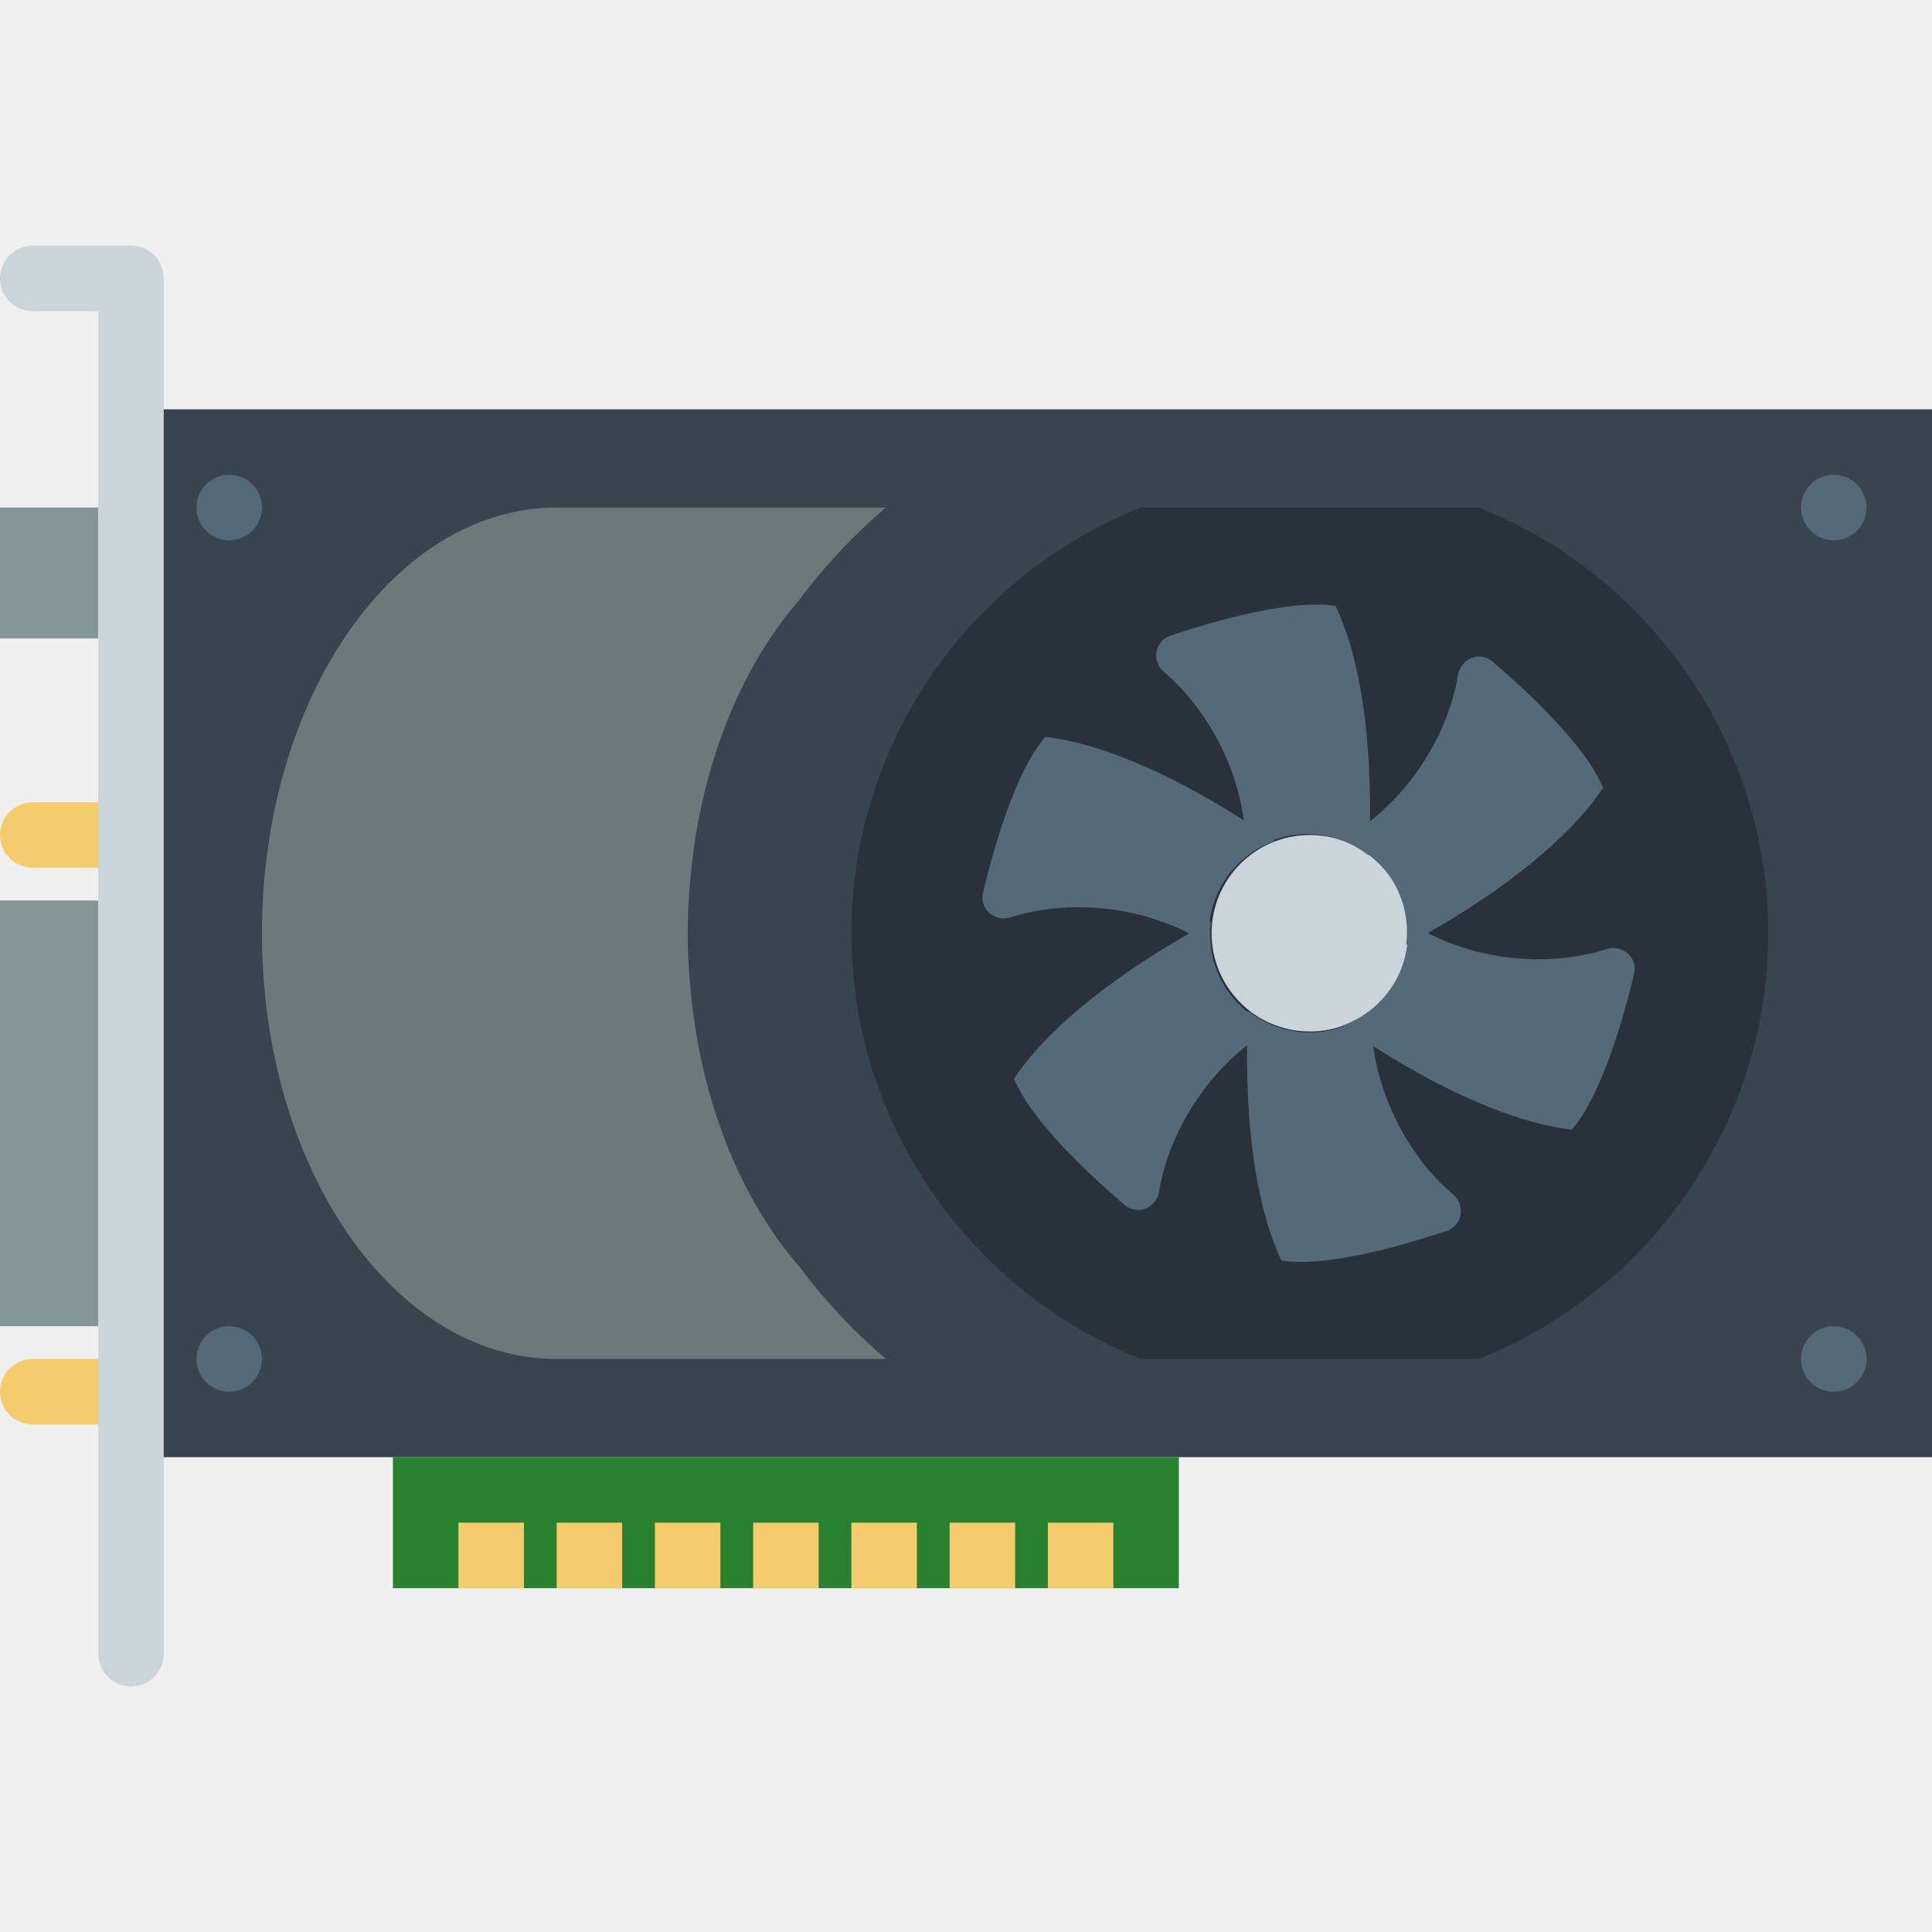
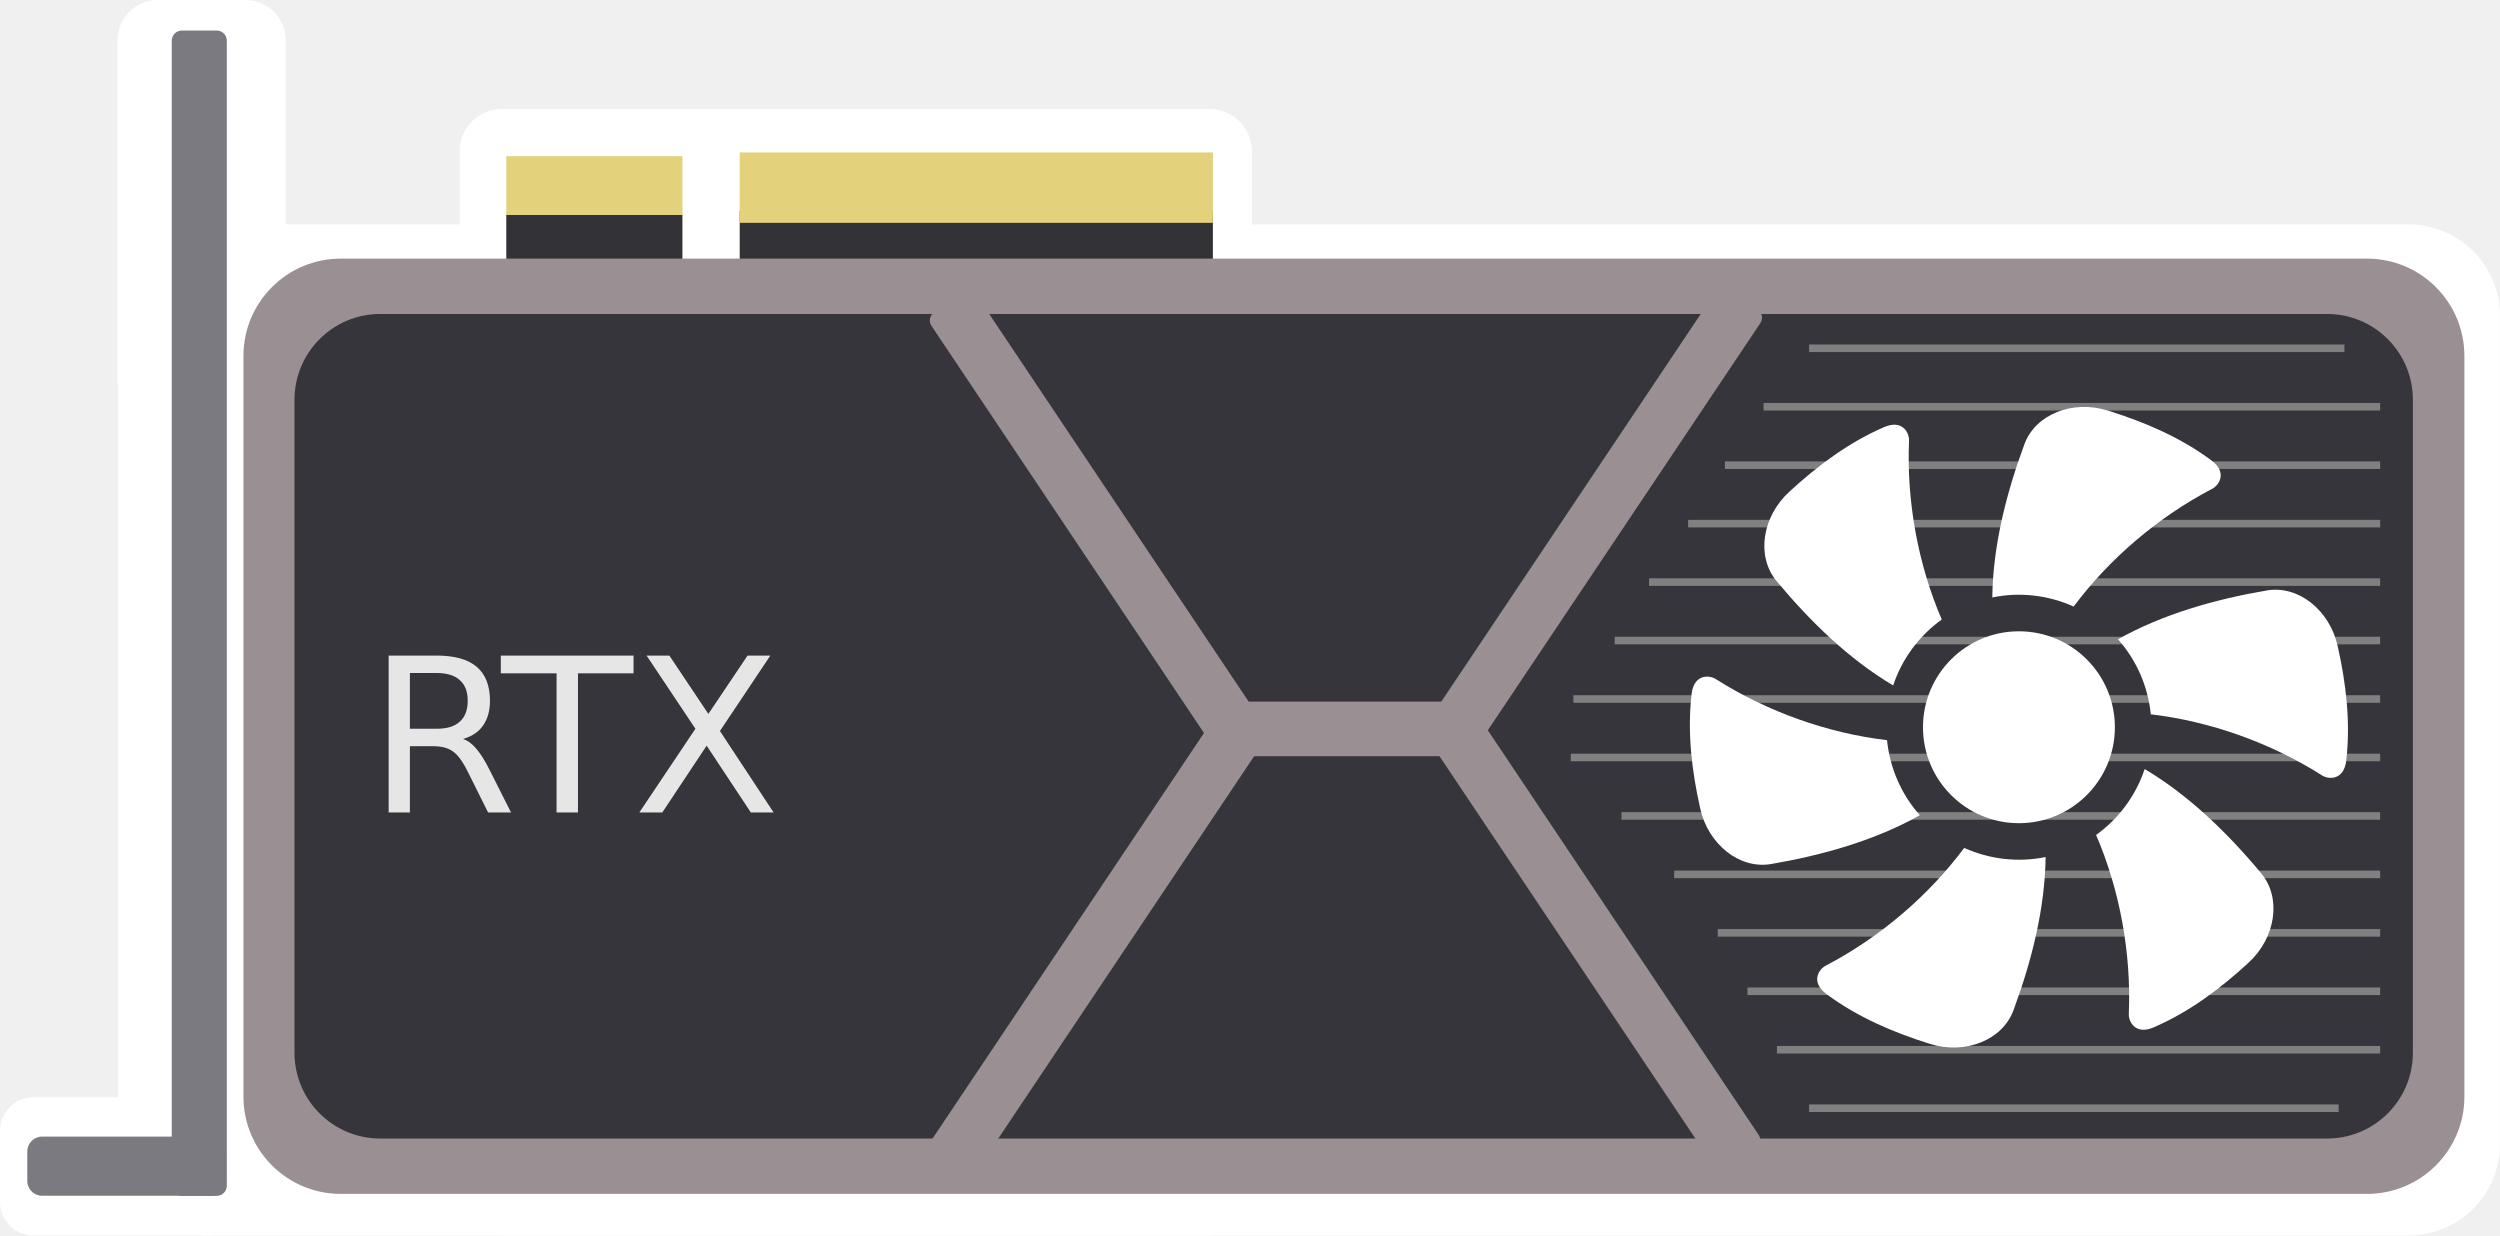
- <svg xmlns="http://www.w3.org/2000/svg" version="1.1" id="Capa_1" viewBox="0 0 59 59" xml:space="preserve">
-   <rect x="4" y="12.5" style="fill:#38454F;" width="55" height="32" />
-   <circle style="fill:#546A79;" cx="7" cy="15.5" r="1" />
-   <circle style="fill:#546A79;" cx="7" cy="41.5" r="1" />
-   <circle style="fill:#546A79;" cx="56" cy="15.5" r="1" />
-   <circle style="fill:#546A79;" cx="56" cy="41.5" r="1" />
-   <rect y="27.5" style="fill:#839594;" width="3" height="13" />
-   <path style="fill:#F3CC6D;" d="M3,26.5H1c-0.553,0-1-0.447-1-1s0.447-1,1-1h2c0.553,0,1,0.447,1,1S3.553,26.5,3,26.5z" />
-   <path style="fill:#F3CC6D;" d="M3,43.5H1c-0.553,0-1-0.447-1-1s0.447-1,1-1h2c0.553,0,1,0.447,1,1S3.553,43.5,3,43.5z" />
-   <rect y="15.5" style="fill:#839594;" width="3" height="4" />
-   <g>
-     <rect x="12" y="44.5" style="fill:#28812F;" width="24" height="4" />
+ <svg xmlns="http://www.w3.org/2000/svg" width="33.867mm" height="16.737mm" viewBox="0 0 33.867 16.737" version="1.1" id="svg19681">
+   <defs id="defs19678" />
+   <g id="layer1" transform="translate(-128.5348,-58.75411)">
+     <g id="g20623" transform="matrix(0.974845,0,0,0.974845,3.233295,1.47796)">
+       <g id="g20577" style="fill:#ffffff">
+         <rect style="fill:#ffffff;stroke-width:0.125" id="rect20571" width="5.832" height="2.339" x="58.754" y="-132.506" ry="0.563" transform="rotate(90)" />
+         <rect style="fill:#ffffff;stroke-width:0.086" id="rect20569" width="3.326" height="1.918" x="128.535" y="74.003" ry="0.462" />
+         <rect style="fill:#ffffff;stroke-width:0.445" id="rect20567" width="11.008" height="15.654" x="134.923" y="60.269" ry="0.586" />
+         <rect style="fill:#ffffff;stroke-width:0.73" id="rect20565" width="33.1" height="14.051" x="130.175" y="61.872" ry="1.271" />
+       </g>
+       <g id="g19676" transform="matrix(0.1535124,0,0,0.1535124,-211.5661,204.0507)">
+         <g id="g19308" transform="translate(1503.566,-573.5766)">
+           <rect style="fill:#7b7a80;fill-opacity:1;stroke-width:0.17" id="rect1247" width="4.981" height="105.488" x="727.445" y="-370.14" ry="0.909" />
+           <rect style="fill:#7b7a80;fill-opacity:1;stroke-width:0.224" id="rect1249" width="18" height="5.356" x="714.366" y="-270.017" ry="1.344" />
+         </g>
+         <rect style="fill:#333236;fill-opacity:1;stroke-width:0.361" id="rect1251" width="15.944" height="5.322" x="2261.293" y="-927.052" />
+         <rect style="fill:#333236;fill-opacity:1;stroke-width:0.265" id="rect1253" width="42.834" height="6.373" x="2282.422" y="-927.389" />
+         <rect style="fill:#9a8f93;fill-opacity:1;stroke-width:0.313" id="rect18181" width="201.046" height="84.662" x="2237.499" y="-923.069" ry="8.807" />
+         <rect style="fill:#36353b;fill-opacity:1;stroke-width:0.287" id="rect1193" width="191.762" height="74.641" x="2242.12" y="-918.059" ry="7.764" />
+         <rect style="fill:#e4d17b;fill-opacity:1;stroke-width:0.361" id="rect1257" width="15.944" height="5.322" x="2261.293" y="-932.343" />
+         <rect style="fill:#e4d17b;fill-opacity:1;stroke-width:0.265" id="rect1259" width="42.834" height="6.373" x="2282.422" y="-932.681" />
+         <text xml:space="preserve" style="font-style:normal;font-variant:normal;font-weight:normal;font-stretch:normal;font-size:19.481px;font-family:'DejaVu Sans';-inkscape-font-specification:'DejaVu Sans';fill:#e6e6e6;fill-opacity:1;stroke-width:1.623" x="2248.74" y="-872.932" id="text1650">
+           <tspan id="tspan1648" style="font-style:normal;font-variant:normal;font-weight:normal;font-stretch:normal;font-family:'DejaVu Sans';-inkscape-font-specification:'DejaVu Sans';stroke-width:1.623" x="2248.74" y="-872.932">RTX</tspan>
+         </text>
+         <rect style="fill:#9a8f93;fill-opacity:1;stroke-width:0.328" id="rect19296" width="48.088" height="4.943" x="516.253" y="-2426.189" ry="0.86" transform="rotate(56.20553)" />
+         <rect style="fill:#9a8f93;fill-opacity:1;stroke-width:0.328" id="rect19298" width="48.088" height="4.943" x="1979.376" y="-1447.108" ry="0.86" transform="matrix(0.5562154,-0.8310382,-0.8310382,-0.5562154,0,0)" />
+         <rect style="fill:#9a8f93;fill-opacity:1;stroke-width:0.221" id="rect19300" width="21.81" height="4.943" x="2325.247" y="-882.971" ry="0.86" />
+         <rect style="fill:#9a8f93;fill-opacity:1;stroke-width:0.328" id="rect19302" width="48.088" height="4.943" x="-2084.033" y="1458.438" ry="0.86" transform="matrix(-0.5562154,0.8310382,0.8310382,0.5562154,0,0)" />
+         <rect style="fill:#9a8f93;fill-opacity:1;stroke-width:0.328" id="rect19304" width="48.088" height="4.943" x="-620.498" y="2437.795" ry="0.86" transform="rotate(-123.7945)" />
+         <rect style="fill:#808080;fill-opacity:1;stroke-width:0.165" id="rect19310" width="48.462" height="0.685" x="2379.225" y="-915.297" ry="0" />
+         <rect style="fill:#808080;fill-opacity:1;stroke-width:0.178" id="rect19368" width="55.815" height="0.685" x="2375.104" y="-910.005" ry="0" />
+         <rect style="fill:#808080;fill-opacity:1;stroke-width:0.183" id="rect19370" width="59.315" height="0.685" x="2371.604" y="-904.714" ry="0" />
+         <rect style="fill:#808080;fill-opacity:1;stroke-width:0.188" id="rect19372" width="62.646" height="0.685" x="2368.274" y="-899.422" ry="0" />
+         <rect style="fill:#808080;fill-opacity:1;stroke-width:0.193" id="rect19374" width="66.182" height="0.685" x="2364.737" y="-894.13" ry="0" />
+         <rect style="fill:#808080;fill-opacity:1;stroke-width:0.198" id="rect19376" width="69.292" height="0.685" x="2361.627" y="-888.839" ry="0" />
+         <rect style="fill:#808080;fill-opacity:1;stroke-width:0.203" id="rect19378" width="73.031" height="0.685" x="2357.888" y="-883.547" ry="0" />
+         <rect style="fill:#808080;fill-opacity:1;stroke-width:0.203" id="rect19380" width="73.264" height="0.685" x="2357.655" y="-878.255" ry="0" />
+         <rect style="fill:#808080;fill-opacity:1;stroke-width:0.197" id="rect19382" width="68.676" height="0.685" x="2362.243" y="-872.964" ry="0" />
+         <rect style="fill:#808080;fill-opacity:1;stroke-width:0.19" id="rect19384" width="63.907" height="0.685" x="2367.012" y="-867.672" ry="0" />
+         <rect style="fill:#808080;fill-opacity:1;stroke-width:0.184" id="rect19386" width="59.964" height="0.685" x="2370.956" y="-862.38" ry="0" />
+         <rect style="fill:#808080;fill-opacity:1;stroke-width:0.18" id="rect19388" width="57.27" height="0.685" x="2373.649" y="-857.089" ry="0" />
+         <rect style="fill:#808080;fill-opacity:1;stroke-width:0.176" id="rect19390" width="54.606" height="0.685" x="2376.313" y="-851.797" ry="0" />
+         <rect style="fill:#808080;fill-opacity:1;stroke-width:0.165" id="rect19392" width="47.936" height="0.685" x="2379.225" y="-846.505" ry="0" />
+         <g id="g1518" style="fill:#ffffff" transform="matrix(1.277219,0,0,1.277219,1710.711,-945.8871)">
+           <path class="st0" d="m 529.374,48.115 c 0.63,-1.899 1.851,-3.528 3.443,-4.673 -1.661,-3.85 -2.503,-8.336 -2.32,-12.678 0.024,-0.573 -0.481,-1.512 -1.759,-0.96 -2.532,1.093 -4.737,2.752 -6.739,4.594 -1.912,1.761 -2.344,4.568 -0.895,6.314 2.401,2.89 5.165,5.563 8.269,7.403 z" id="path1470" style="fill:#ffffff;stroke-width:0.112" />
+           <path class="st0" d="m 542.166,42.525 c 2.505,-3.365 5.968,-6.337 9.82,-8.348 0.51,-0.266 1.07,-1.173 -0.049,-2.006 -2.211,-1.645 -4.751,-2.726 -7.346,-3.537 -2.483,-0.777 -5.128,0.253 -5.915,2.383 -1.304,3.522 -2.236,7.254 -2.277,10.862 1.959,-0.405 3.979,-0.161 5.766,0.646 z" id="path1472" style="fill:#ffffff;stroke-width:0.112" />
+           <path class="st0" d="m 555.853,41.384 c -3.704,0.633 -7.401,1.691 -10.546,3.459 1.331,1.495 2.13,3.367 2.326,5.319 4.166,0.486 8.471,2.001 12.138,4.33 0.485,0.308 1.551,0.34 1.712,-1.046 0.32,-2.737 -0.012,-5.477 -0.607,-8.131 -0.571,-2.538 -2.784,-4.315 -5.022,-3.932 z" id="path1474" style="fill:#ffffff;stroke-width:0.112" />
+           <path class="st0" d="m 547.198,54.041 c -0.63,1.897 -1.851,3.527 -3.443,4.672 1.661,3.85 2.503,8.336 2.319,12.678 -0.024,0.573 0.481,1.512 1.761,0.96 2.53,-1.094 4.737,-2.752 6.736,-4.594 1.912,-1.761 2.344,-4.568 0.895,-6.314 -2.399,-2.889 -5.165,-5.563 -8.269,-7.402 z" id="path1476" style="fill:#ffffff;stroke-width:0.112" />
+           <path class="st0" d="m 534.408,59.631 c -2.503,3.364 -5.966,6.336 -9.818,8.348 -0.51,0.265 -1.07,1.172 0.049,2.005 2.212,1.645 4.751,2.726 7.346,3.537 2.483,0.776 5.128,-0.253 5.915,-2.383 1.304,-3.522 2.236,-7.253 2.277,-10.862 -1.959,0.405 -3.981,0.161 -5.768,-0.645 z" id="path1478" style="fill:#ffffff;stroke-width:0.112" />
+           <path class="st0" d="m 528.94,51.994 c -4.166,-0.486 -8.471,-2.001 -12.138,-4.33 -0.485,-0.308 -1.551,-0.34 -1.712,1.046 -0.32,2.737 0.012,5.477 0.609,8.131 0.569,2.538 2.782,4.315 5.02,3.932 3.704,-0.633 7.401,-1.691 10.546,-3.459 -1.331,-1.495 -2.13,-3.367 -2.326,-5.319 z" id="path1480" style="fill:#ffffff;stroke-width:0.112" />
+           <path class="st0" d="m 538.285,44.278 c -3.755,0 -6.798,3.045 -6.798,6.8 0,3.756 3.043,6.8 6.798,6.8 3.756,0 6.802,-3.044 6.802,-6.8 1.2e-4,-3.754 -3.045,-6.8 -6.802,-6.8 z" id="path1482" style="fill:#ffffff;stroke-width:0.112" />
+         </g>
+       </g>
+     </g>
  </g>
-   <path style="fill:#6C797A;" d="M24.389,38.655c-1.76-2.032-2.974-4.996-3.295-8.376c-0.003-0.025-0.005-0.05-0.008-0.075  C21.035,29.645,21,29.079,21,28.5s0.035-1.145,0.086-1.704c0.003-0.025,0.005-0.05,0.008-0.075c0.321-3.38,1.535-6.344,3.295-8.376  c0.781-1.046,1.67-2.005,2.667-2.845H17c-4.971,0-9,5.82-9,13s4.029,13,9,13h10.057C26.059,40.66,25.171,39.7,24.389,38.655z" />
-   <path style="fill:#283238;" d="M34.846,41.5C29.534,39.394,26,34.23,26,28.5s3.534-10.894,8.846-13h10.309  C50.466,17.606,54,22.77,54,28.5s-3.534,10.894-8.846,13H34.846z" />
-   <circle style="fill:#CBD4D8;" cx="40" cy="28.5" r="3" />
-   <path style="fill:#546A79;" d="M49.903,29.739c0.119-0.499-0.359-0.91-0.848-0.753c-1.66,0.535-4.09,0.448-6.093-0.863  C42.978,28.248,43,28.371,43,28.5c0,1.304-0.837,2.403-2,2.816c0,0,3.823,2.809,7,3.184C48.896,33.459,49.557,31.183,49.903,29.739z  " />
-   <path style="fill:#546A79;" d="M30.019,27.261c-0.119,0.499,0.359,0.91,0.848,0.753c1.66-0.535,4.09-0.448,6.093,0.863  c-0.016-0.125-0.038-0.248-0.038-0.376c0-1.304,0.837-2.403,2-2.816c0,0-3.823-2.809-7-3.184  C31.025,23.541,30.364,25.817,30.019,27.261z" />
-   <path style="fill:#546A79;" d="M34.343,36.796c0.391,0.333,0.974,0.093,1.056-0.414c0.277-1.722,1.457-3.848,3.535-5.037  c-0.118-0.043-0.238-0.079-0.353-0.137c-1.162-0.592-1.761-1.837-1.601-3.061c0,0-4.238,2.131-6.015,4.792  C31.485,34.21,33.213,35.833,34.343,36.796z" />
-   <path style="fill:#546A79;" d="M45.578,20.204c-0.391-0.333-0.974-0.093-1.056,0.414c-0.277,1.722-1.457,3.848-3.535,5.037  c0.118,0.043,0.238,0.079,0.353,0.137c1.162,0.592,1.761,1.837,1.601,3.061c0,0,4.238-2.131,6.015-4.792  C48.436,22.79,46.708,21.167,45.578,20.204z" />
-   <path style="fill:#546A79;" d="M44.179,37.588c0.487-0.163,0.582-0.787,0.189-1.118c-1.334-1.124-2.548-3.231-2.497-5.624  c-0.097,0.079-0.19,0.163-0.299,0.232c-1.106,0.691-2.482,0.563-3.448-0.204c0,0-0.356,4.73,1.009,7.623  C40.49,38.706,42.771,38.06,44.179,37.588z" />
-   <path style="fill:#546A79;" d="M35.743,19.412c-0.487,0.163-0.582,0.787-0.189,1.118c1.334,1.124,2.548,3.231,2.497,5.624  c0.097-0.079,0.19-0.163,0.299-0.232c1.106-0.691,2.482-0.563,3.448,0.204c0,0,0.356-4.73-1.009-7.623  C39.431,18.294,37.151,18.94,35.743,19.412z" />
-   <g>
-     <rect x="14" y="46.5" style="fill:#F3CC6D;" width="2" height="2" />
-     <rect x="17" y="46.5" style="fill:#F3CC6D;" width="2" height="2" />
-     <rect x="20" y="46.5" style="fill:#F3CC6D;" width="2" height="2" />
-     <rect x="23" y="46.5" style="fill:#F3CC6D;" width="2" height="2" />
-     <rect x="26" y="46.5" style="fill:#F3CC6D;" width="2" height="2" />
-     <rect x="29" y="46.5" style="fill:#F3CC6D;" width="2" height="2" />
-     <rect x="32" y="46.5" style="fill:#F3CC6D;" width="2" height="2" />
-   </g>
-   <path style="fill:#CBD4D8;" d="M4,7.5H1c-0.553,0-1,0.447-1,1s0.447,1,1,1h2v41c0,0.553,0.447,1,1,1s1-0.447,1-1v-42  C5,7.947,4.553,7.5,4,7.5z" />
</svg>
